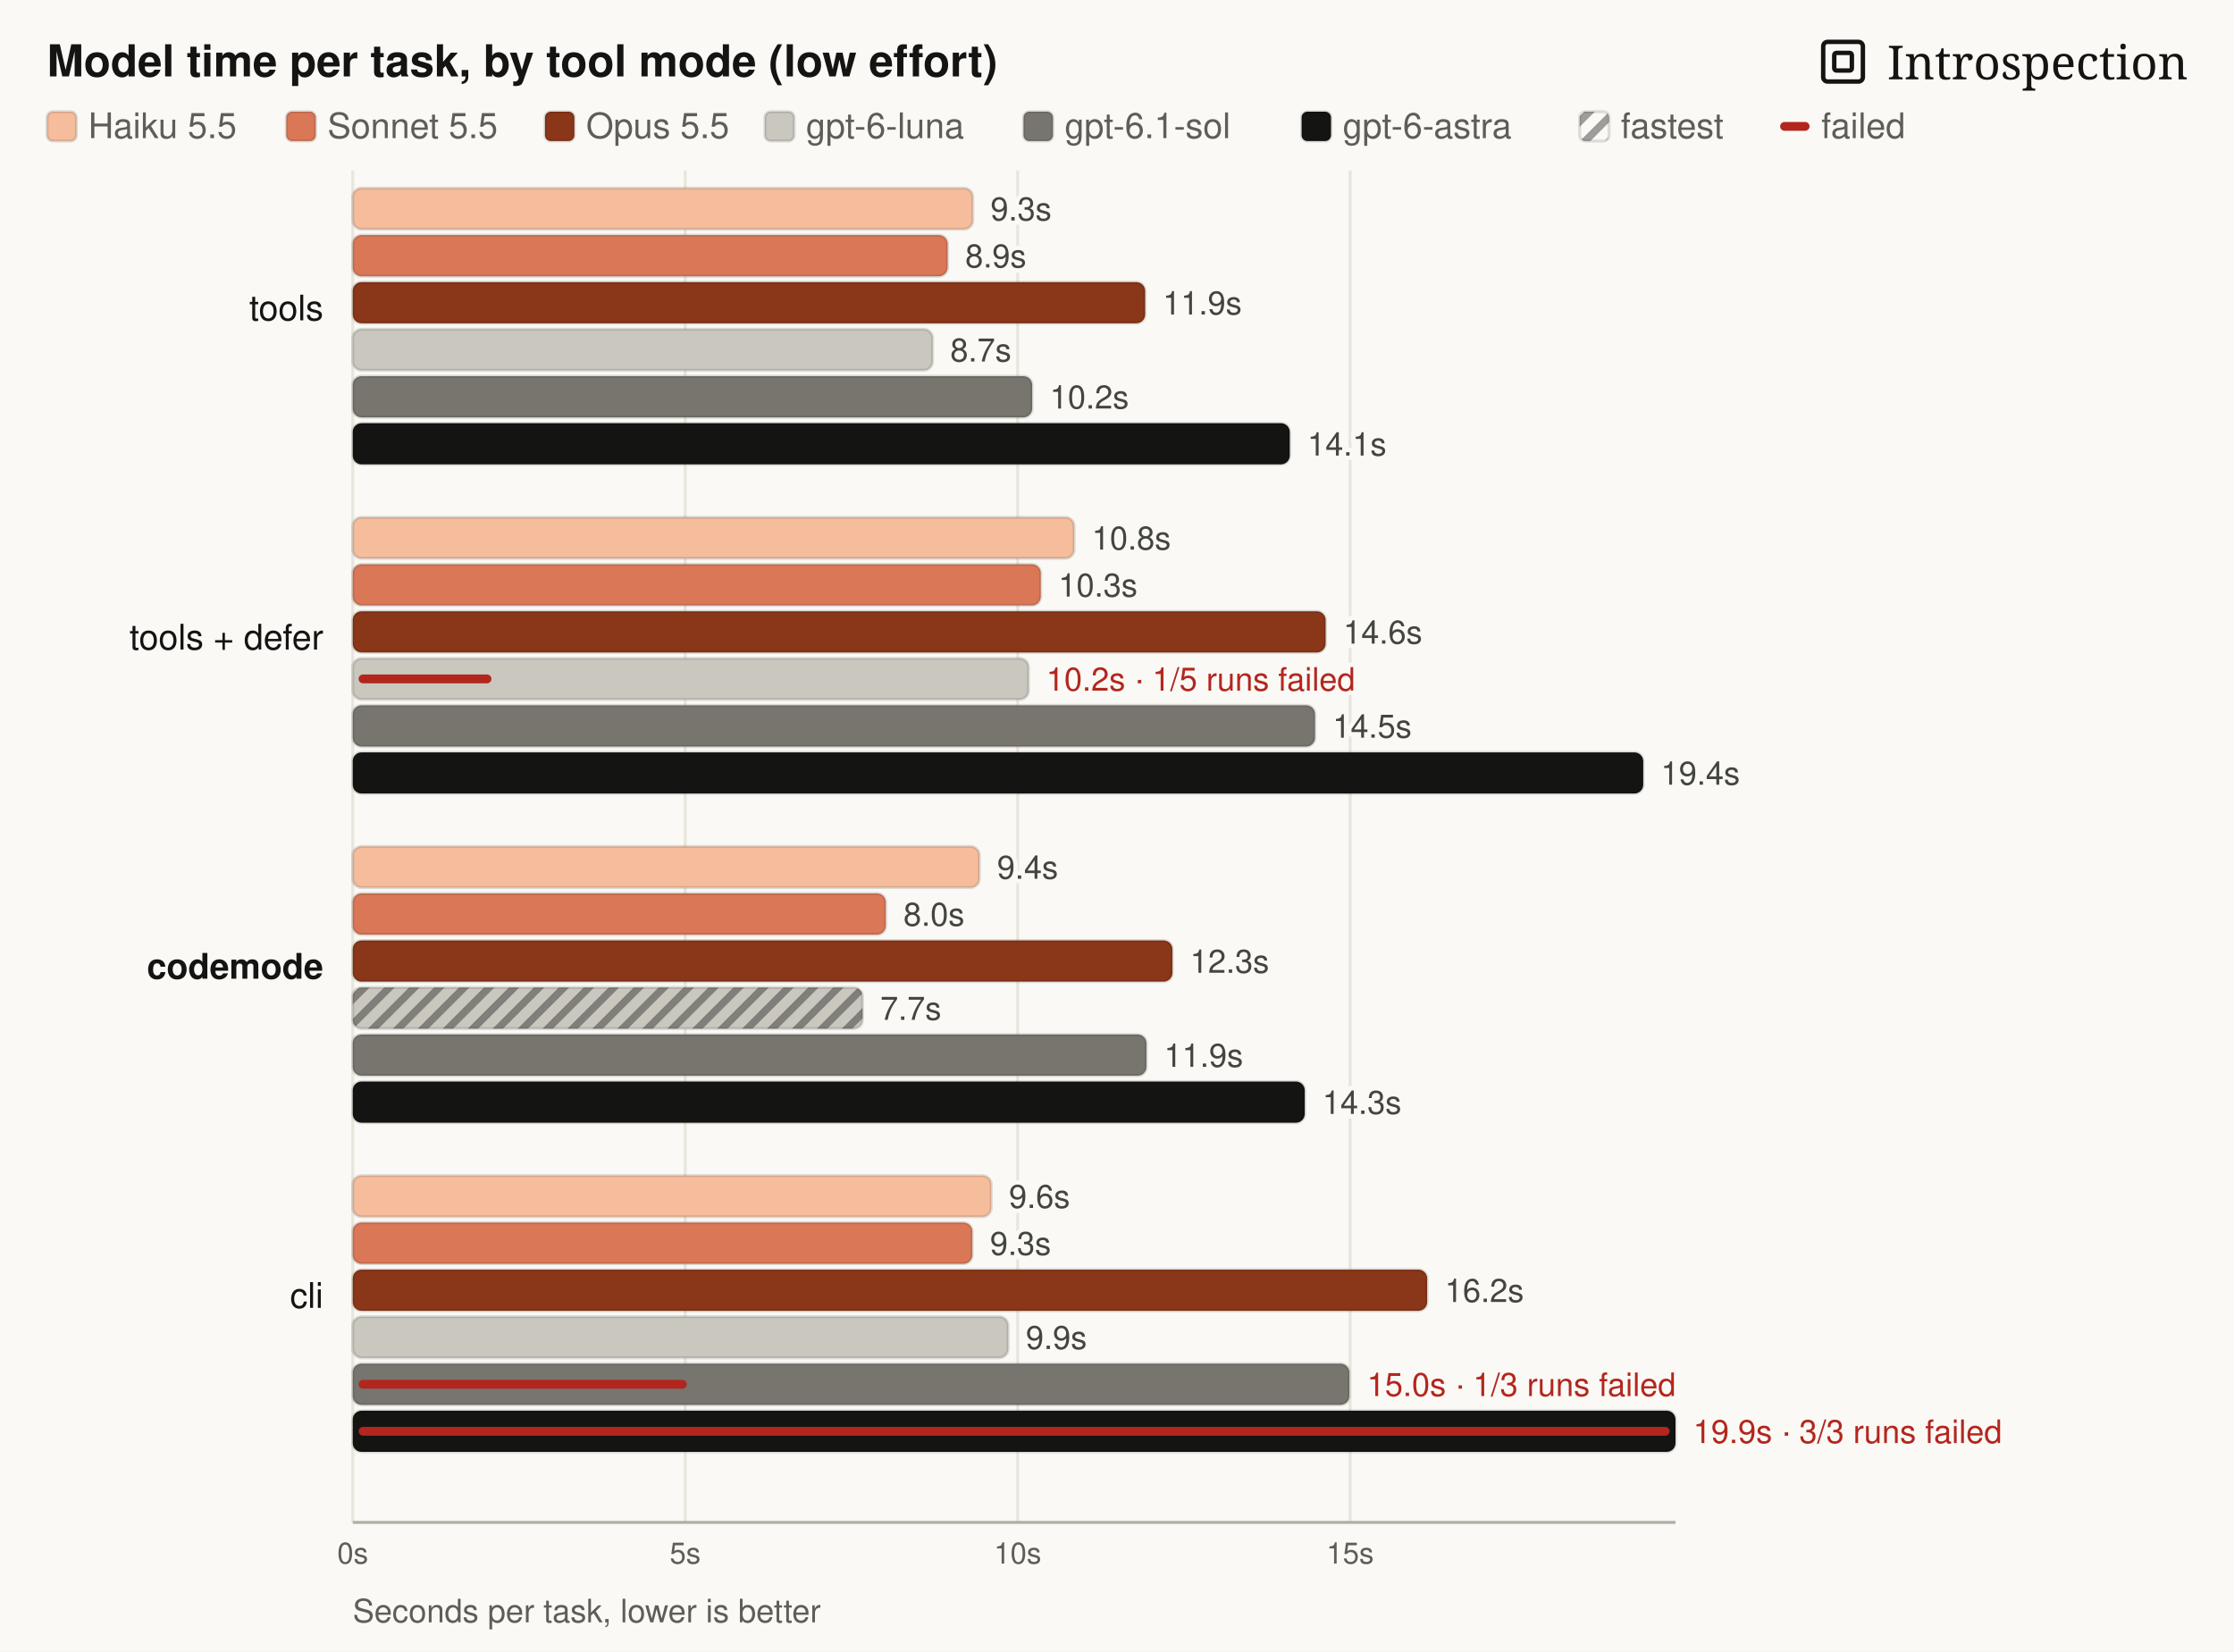
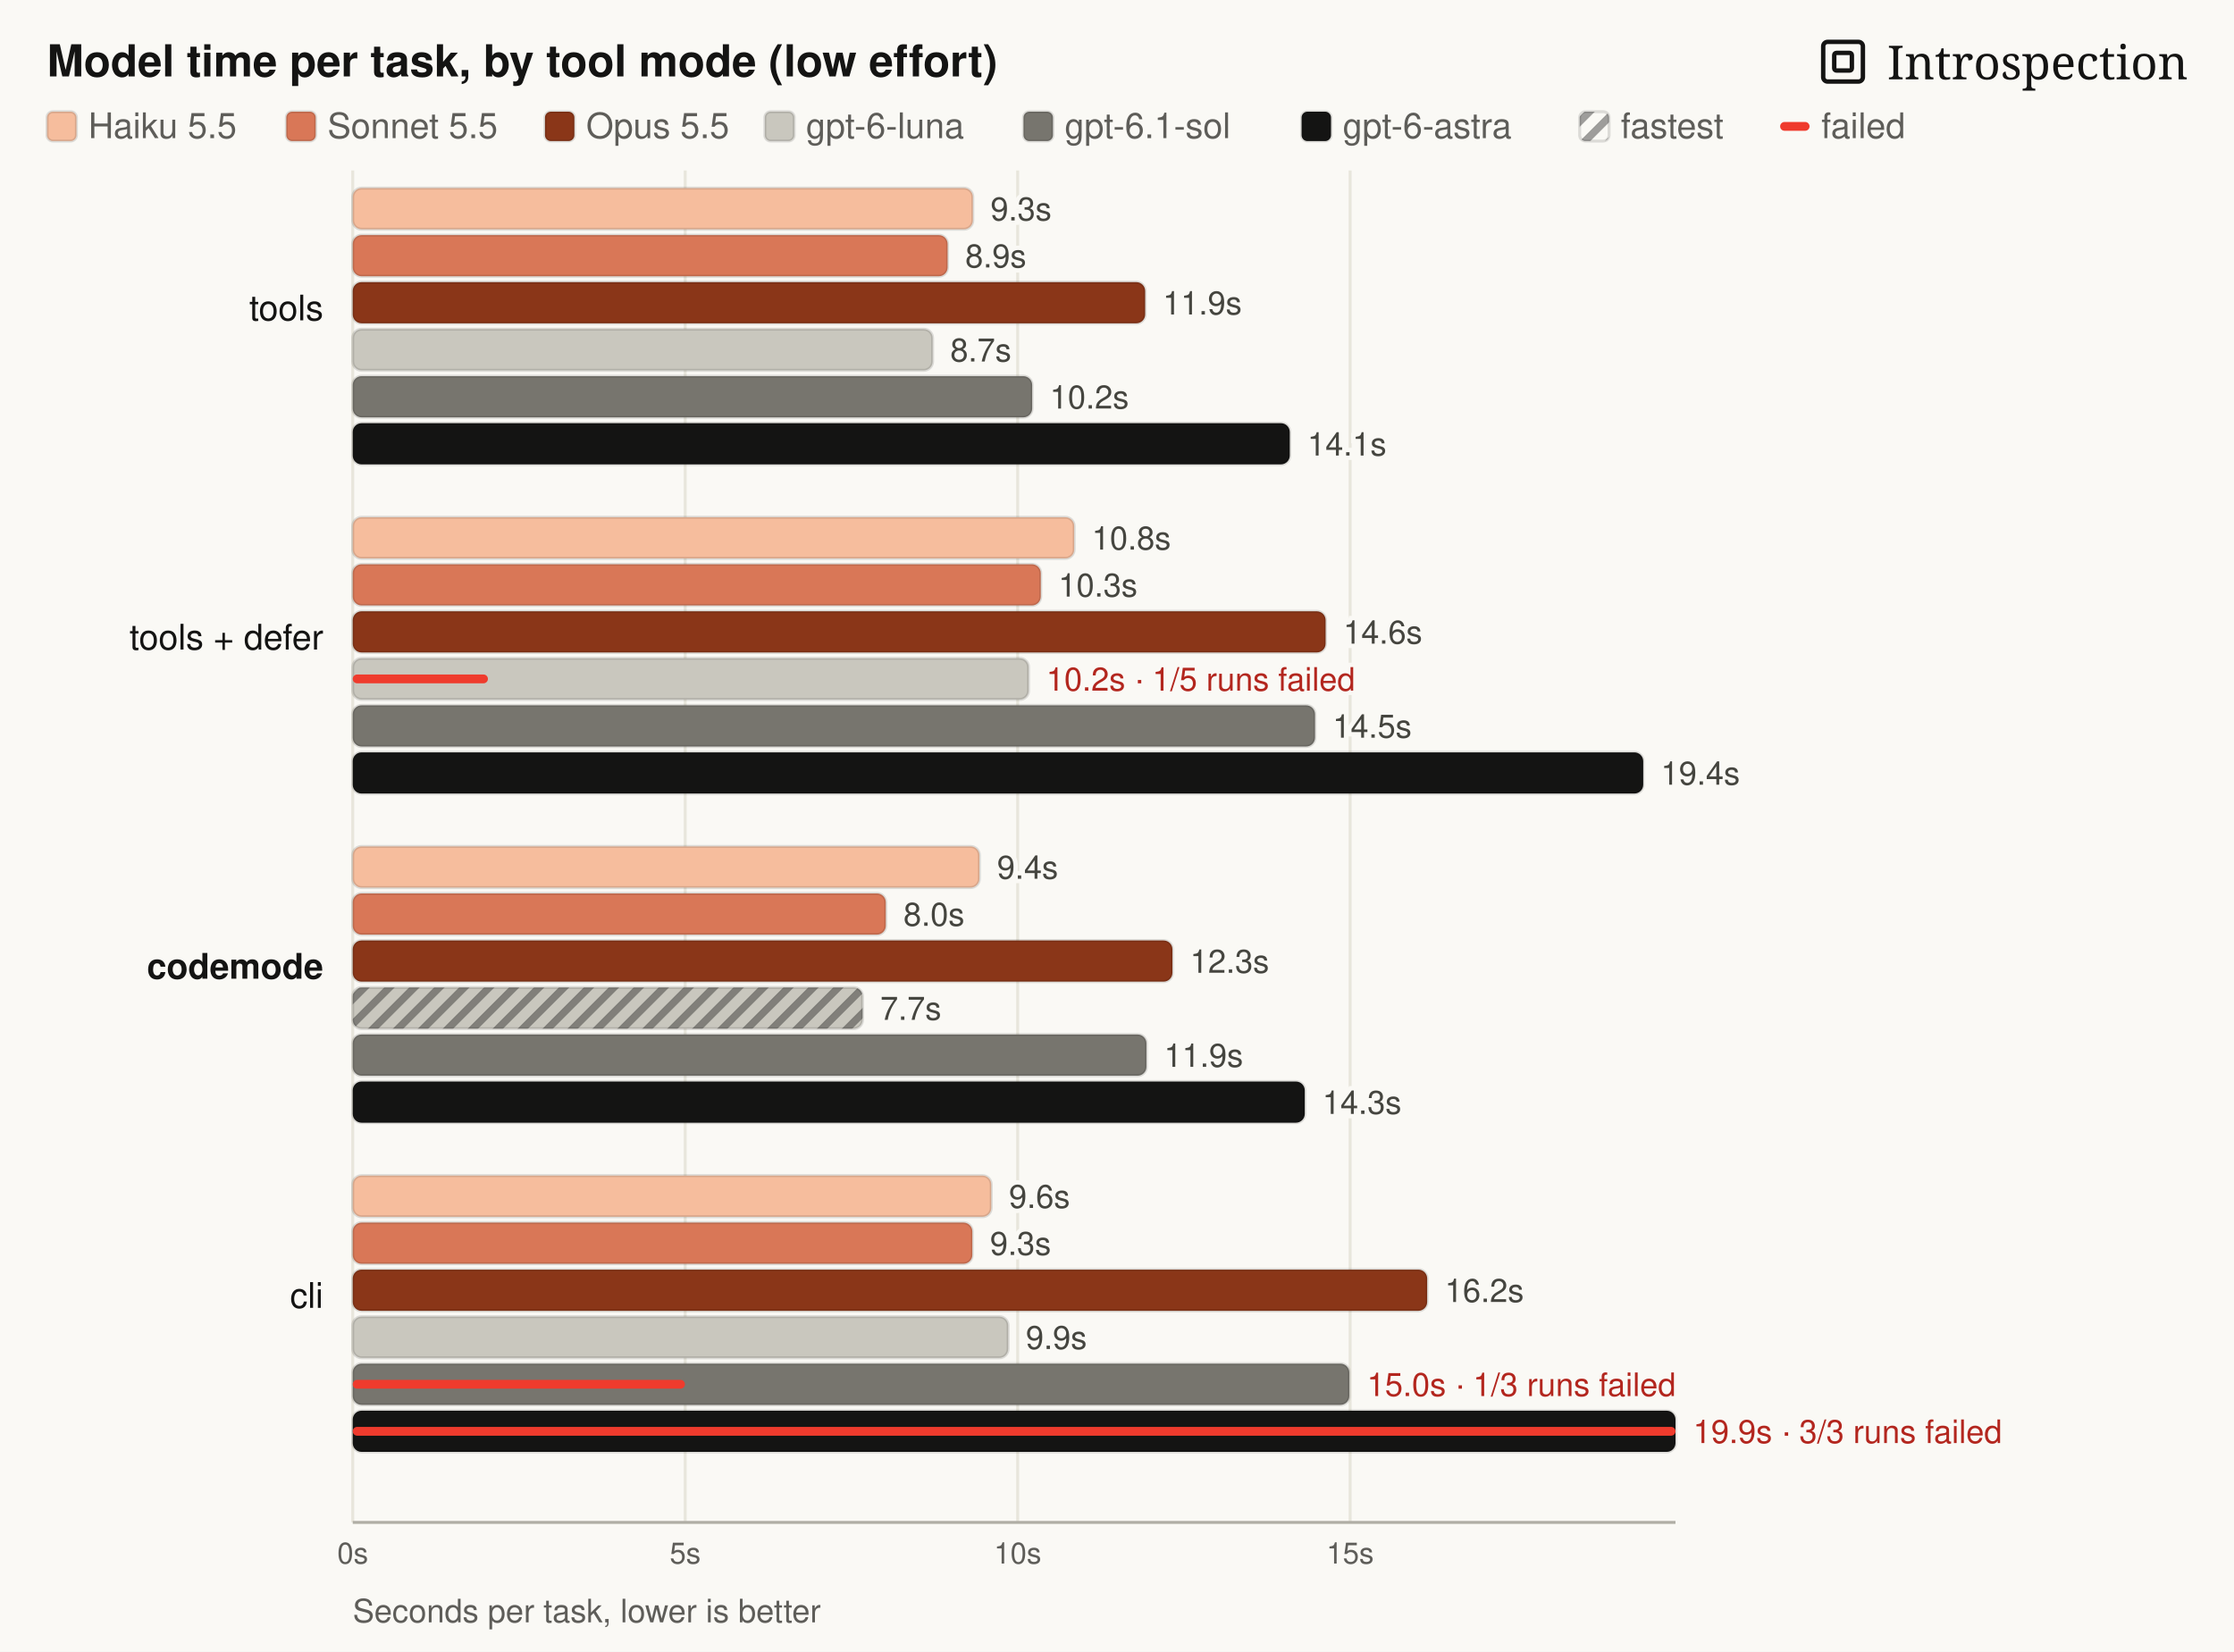
<svg xmlns="http://www.w3.org/2000/svg" width="760" height="562" viewBox="0 0 760 562" font-family="-apple-system, Segoe UI, Helvetica, Arial, sans-serif">
  <defs>
    <pattern id="win-light" patternUnits="userSpaceOnUse" width="6" height="6" patternTransform="rotate(45)">
      <rect width="2.5" height="6" fill="#141413" opacity="0.4" />
    </pattern>
    <pattern id="win-dark" patternUnits="userSpaceOnUse" width="6" height="6" patternTransform="rotate(45)">
      <rect width="2.5" height="6" fill="#ffffff" opacity="0.6" />
    </pattern>
  </defs>
  <rect width="760" height="562" fill="#faf9f5" />
  <text x="16" y="26" font-size="15" font-weight="600" fill="#141413">Model time per task, by tool mode (low effort)</text>
  <g transform="translate(618 12) scale(0.75)" fill="none" stroke="#141413" stroke-width="2" stroke-linecap="round" stroke-linejoin="round">
    <rect x="3" y="3" width="18" height="18" rx="2" />
    <rect x="8" y="8" width="8" height="8" rx="1" />
  </g>
  <text x="642" y="27" font-size="16" font-family="Georgia, serif" fill="#141413">Introspection</text>
  <rect x="16" y="38" width="10" height="10" rx="2" fill="#f6bd9d" stroke="#0000001f" />
  <text x="30" y="47" font-size="12" fill="#5e5d59">Haiku 5.5</text>
  <rect x="97.4" y="38" width="10" height="10" rx="2" fill="#d97757" stroke="#0000001f" />
  <text x="111.4" y="47" font-size="12" fill="#5e5d59">Sonnet 5.5</text>
  <rect x="185.4" y="38" width="10" height="10" rx="2" fill="#8a3618" stroke="#0000001f" />
  <text x="199.4" y="47" font-size="12" fill="#5e5d59">Opus 5.5</text>
  <rect x="260.2" y="38" width="10" height="10" rx="2" fill="#c9c7be" stroke="#0000001f" />
  <text x="274.2" y="47" font-size="12" fill="#5e5d59">gpt-6-luna</text>
  <rect x="348.2" y="38" width="10" height="10" rx="2" fill="#77756e" stroke="#0000001f" />
  <text x="362.2" y="47" font-size="12" fill="#5e5d59">gpt-6.1-sol</text>
  <rect x="442.8" y="38" width="10" height="10" rx="2" fill="#141413" stroke="#0000001f" />
  <text x="456.8" y="47" font-size="12" fill="#5e5d59">gpt-6-astra</text>
  <rect x="537.4" y="38" width="10" height="10" rx="2" fill="url(#win-light)" stroke="#0000001f" />
  <text x="551.4" y="47" font-size="12" fill="#5e5d59">fastest</text>
-   <rect x="605.6" y="41.5" width="10" height="3" rx="1.5" fill="#b3261e" />
+   <rect x="605.6" y="41.5" width="10" height="3" rx="1.5" fill="#ef3b2d" />
  <text x="619.6" y="47" font-size="12" fill="#5e5d59">failed</text>
  <line x1="120" y1="58" x2="120" y2="518" stroke="#e8e6dc" />
  <text x="120" y="532" font-size="10" text-anchor="middle" fill="#5e5d59">0s</text>
  <line x1="233.105" y1="58" x2="233.105" y2="518" stroke="#e8e6dc" />
  <text x="233.105" y="532" font-size="10" text-anchor="middle" fill="#5e5d59">5s</text>
  <line x1="346.21" y1="58" x2="346.21" y2="518" stroke="#e8e6dc" />
  <text x="346.21" y="532" font-size="10" text-anchor="middle" fill="#5e5d59">10s</text>
  <line x1="459.315" y1="58" x2="459.315" y2="518" stroke="#e8e6dc" />
  <text x="459.315" y="532" font-size="10" text-anchor="middle" fill="#5e5d59">15s</text>
  <line x1="120" y1="518" x2="570" y2="518" stroke="#b0aea5" />
  <text x="110" y="109" font-size="12" text-anchor="end" fill="#141413" font-weight="400">tools</text>
  <rect x="120" y="64" width="210.959" height="14" rx="3" fill="#f6bd9d" stroke="#0000001f" />
  <text x="336.959" y="75" font-size="11" stroke="#faf9f5" stroke-width="3" paint-order="stroke" fill="#45453f">9.3s</text>
  <rect x="120" y="80" width="202.375" height="14" rx="3" fill="#d97757" stroke="#0000001f" />
  <text x="328.375" y="91" font-size="11" stroke="#faf9f5" stroke-width="3" paint-order="stroke" fill="#45453f">8.9s</text>
  <rect x="120" y="96" width="269.575" height="14" rx="3" fill="#8a3618" stroke="#0000001f" />
  <text x="395.575" y="107" font-size="11" stroke="#faf9f5" stroke-width="3" paint-order="stroke" fill="#45453f">11.9s</text>
  <rect x="120" y="112" width="197.278" height="14" rx="3" fill="#c9c7be" stroke="#0000001f" />
  <text x="323.278" y="123" font-size="11" stroke="#faf9f5" stroke-width="3" paint-order="stroke" fill="#45453f">8.7s</text>
  <rect x="120" y="128" width="231.142" height="14" rx="3" fill="#77756e" stroke="#0000001f" />
  <text x="357.142" y="139" font-size="11" stroke="#faf9f5" stroke-width="3" paint-order="stroke" fill="#45453f">10.2s</text>
  <rect x="120" y="144" width="318.775" height="14" rx="3" fill="#141413" stroke="#0000001f" />
  <text x="444.775" y="155" font-size="11" stroke="#faf9f5" stroke-width="3" paint-order="stroke" fill="#45453f">14.1s</text>
  <text x="110" y="221" font-size="12" text-anchor="end" fill="#141413" font-weight="400">tools + defer</text>
  <rect x="120" y="176" width="245.434" height="14" rx="3" fill="#f6bd9d" stroke="#0000001f" />
  <text x="371.434" y="187" font-size="11" stroke="#faf9f5" stroke-width="3" paint-order="stroke" fill="#45453f">10.8s</text>
  <rect x="120" y="192" width="234.067" height="14" rx="3" fill="#d97757" stroke="#0000001f" />
  <text x="360.067" y="203" font-size="11" stroke="#faf9f5" stroke-width="3" paint-order="stroke" fill="#45453f">10.3s</text>
  <rect x="120" y="208" width="330.968" height="14" rx="3" fill="#8a3618" stroke="#0000001f" />
  <text x="456.968" y="219" font-size="11" stroke="#faf9f5" stroke-width="3" paint-order="stroke" fill="#45453f">14.6s</text>
  <rect x="120" y="224" width="229.925" height="14" rx="3" fill="#c9c7be" stroke="#0000001f" />
-   <rect x="122" y="229.5" width="45.185" height="3" rx="1.5" fill="#b3261e" />
+   <rect x="120" y="229.5" width="45.985" height="3" rx="1.5" fill="#ef3b2d" />
  <text x="355.925" y="235" font-size="11" stroke="#faf9f5" stroke-width="3" paint-order="stroke" fill="#b3261e">10.2s · 1/5 runs failed</text>
  <rect x="120" y="240" width="327.356" height="14" rx="3" fill="#77756e" stroke="#0000001f" />
  <text x="453.356" y="251" font-size="11" stroke="#faf9f5" stroke-width="3" paint-order="stroke" fill="#45453f">14.5s</text>
  <rect x="120" y="256" width="439.021" height="14" rx="3" fill="#141413" stroke="#0000001f" />
  <text x="565.021" y="267" font-size="11" stroke="#faf9f5" stroke-width="3" paint-order="stroke" fill="#45453f">19.4s</text>
  <text x="110" y="333" font-size="12" text-anchor="end" fill="#141413" font-weight="600">codemode</text>
  <rect x="120" y="288" width="213.19" height="14" rx="3" fill="#f6bd9d" stroke="#0000001f" />
  <text x="339.19" y="299" font-size="11" stroke="#faf9f5" stroke-width="3" paint-order="stroke" fill="#45453f">9.4s</text>
  <rect x="120" y="304" width="181.338" height="14" rx="3" fill="#d97757" stroke="#0000001f" />
  <text x="307.338" y="315" font-size="11" stroke="#faf9f5" stroke-width="3" paint-order="stroke" fill="#45453f">8.0s</text>
  <rect x="120" y="320" width="278.857" height="14" rx="3" fill="#8a3618" stroke="#0000001f" />
  <text x="404.857" y="331" font-size="11" stroke="#faf9f5" stroke-width="3" paint-order="stroke" fill="#45453f">12.3s</text>
  <rect x="120" y="336" width="173.453" height="14" rx="3" fill="#c9c7be" stroke="#0000001f" />
  <rect x="120" y="336" width="173.453" height="14" rx="3" fill="url(#win-light)" />
  <text x="299.453" y="347" font-size="11" stroke="#faf9f5" stroke-width="3" paint-order="stroke" fill="#45453f">7.7s</text>
  <rect x="120" y="352" width="270.012" height="14" rx="3" fill="#77756e" stroke="#0000001f" />
  <text x="396.012" y="363" font-size="11" stroke="#faf9f5" stroke-width="3" paint-order="stroke" fill="#45453f">11.9s</text>
  <rect x="120" y="368" width="323.873" height="14" rx="3" fill="#141413" stroke="#0000001f" />
  <text x="449.873" y="379" font-size="11" stroke="#faf9f5" stroke-width="3" paint-order="stroke" fill="#45453f">14.3s</text>
  <text x="110" y="445" font-size="12" text-anchor="end" fill="#141413" font-weight="400">cli</text>
  <rect x="120" y="400" width="217.225" height="14" rx="3" fill="#f6bd9d" stroke="#0000001f" />
  <text x="343.225" y="411" font-size="11" stroke="#faf9f5" stroke-width="3" paint-order="stroke" fill="#45453f">9.6s</text>
  <rect x="120" y="416" width="210.783" height="14" rx="3" fill="#d97757" stroke="#0000001f" />
  <text x="336.783" y="427" font-size="11" stroke="#faf9f5" stroke-width="3" paint-order="stroke" fill="#45453f">9.3s</text>
  <rect x="120" y="432" width="365.518" height="14" rx="3" fill="#8a3618" stroke="#0000001f" />
  <text x="491.518" y="443" font-size="11" stroke="#faf9f5" stroke-width="3" paint-order="stroke" fill="#45453f">16.2s</text>
  <rect x="120" y="448" width="222.975" height="14" rx="3" fill="#c9c7be" stroke="#0000001f" />
  <text x="348.975" y="459" font-size="11" stroke="#faf9f5" stroke-width="3" paint-order="stroke" fill="#45453f">9.9s</text>
  <rect x="120" y="464" width="339.029" height="14" rx="3" fill="#77756e" stroke="#0000001f" />
-   <rect x="122" y="469.5" width="111.676" height="3" rx="1.5" fill="#b3261e" />
+   <rect x="120" y="469.5" width="113.01" height="3" rx="1.5" fill="#ef3b2d" />
  <text x="465.029" y="475" font-size="11" stroke="#faf9f5" stroke-width="3" paint-order="stroke" fill="#b3261e">15.0s · 1/3 runs failed</text>
  <rect x="120" y="480" width="450" height="14" rx="3" fill="#141413" stroke="#0000001f" />
-   <rect x="122" y="485.5" width="446" height="3" rx="1.5" fill="#b3261e" />
+   <rect x="120" y="485.5" width="450" height="3" rx="1.5" fill="#ef3b2d" />
  <text x="576" y="491" font-size="11" stroke="#faf9f5" stroke-width="3" paint-order="stroke" fill="#b3261e">19.9s · 3/3 runs failed</text>
  <text x="120" y="552" font-size="11" fill="#5e5d59">Seconds per task, lower is better</text>
</svg>
